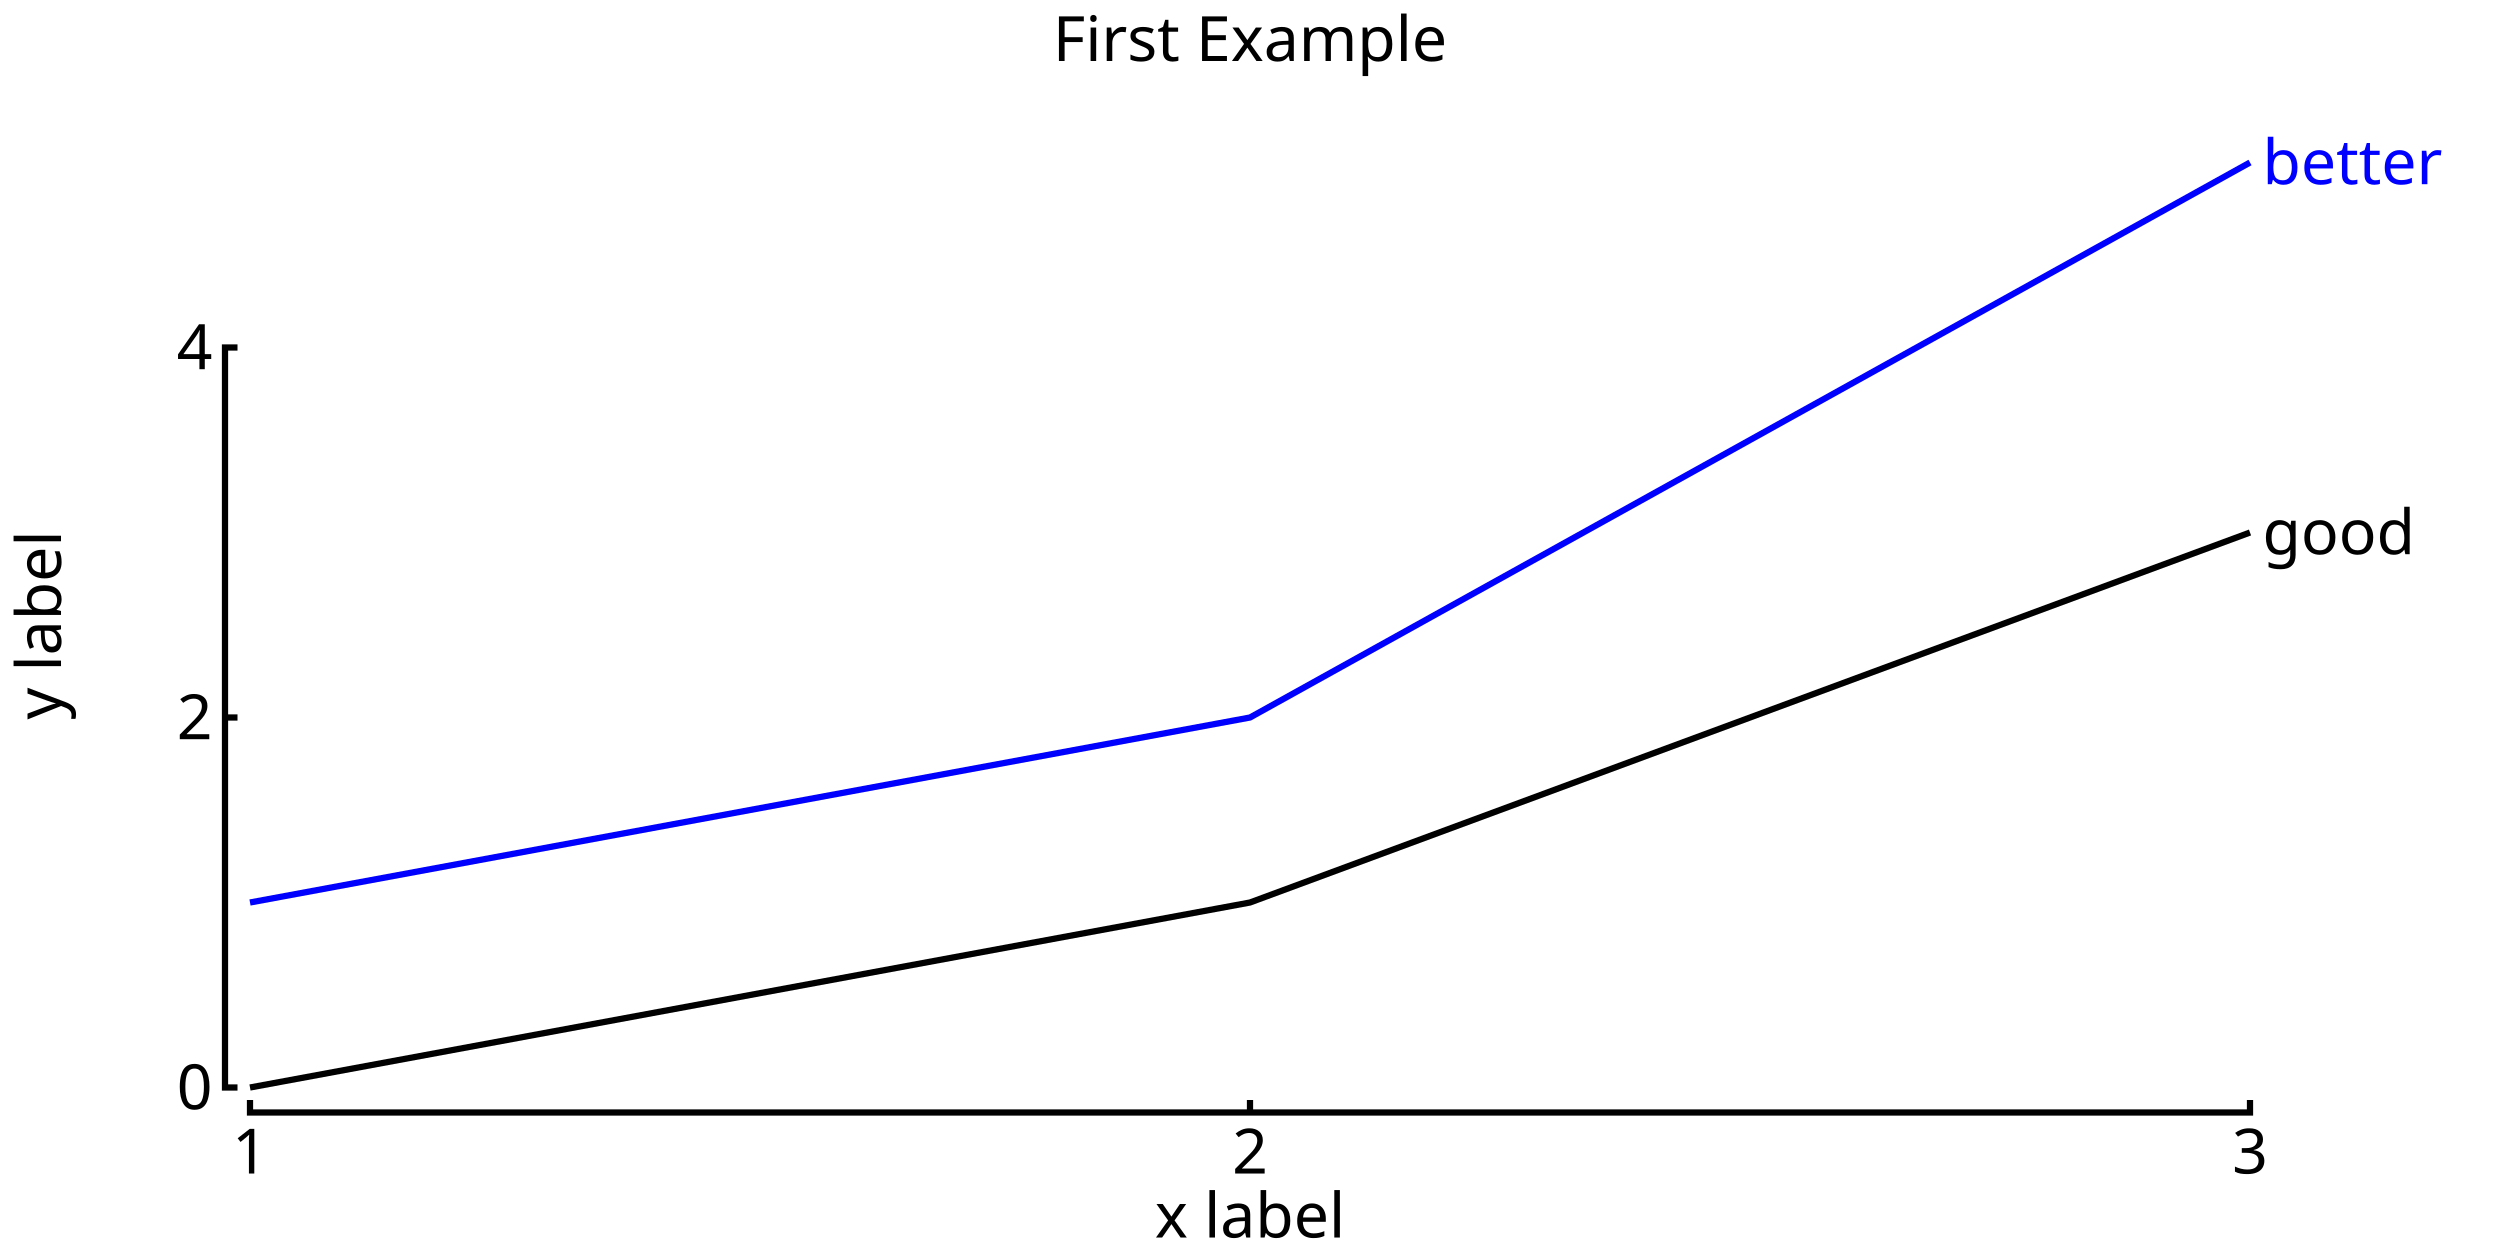
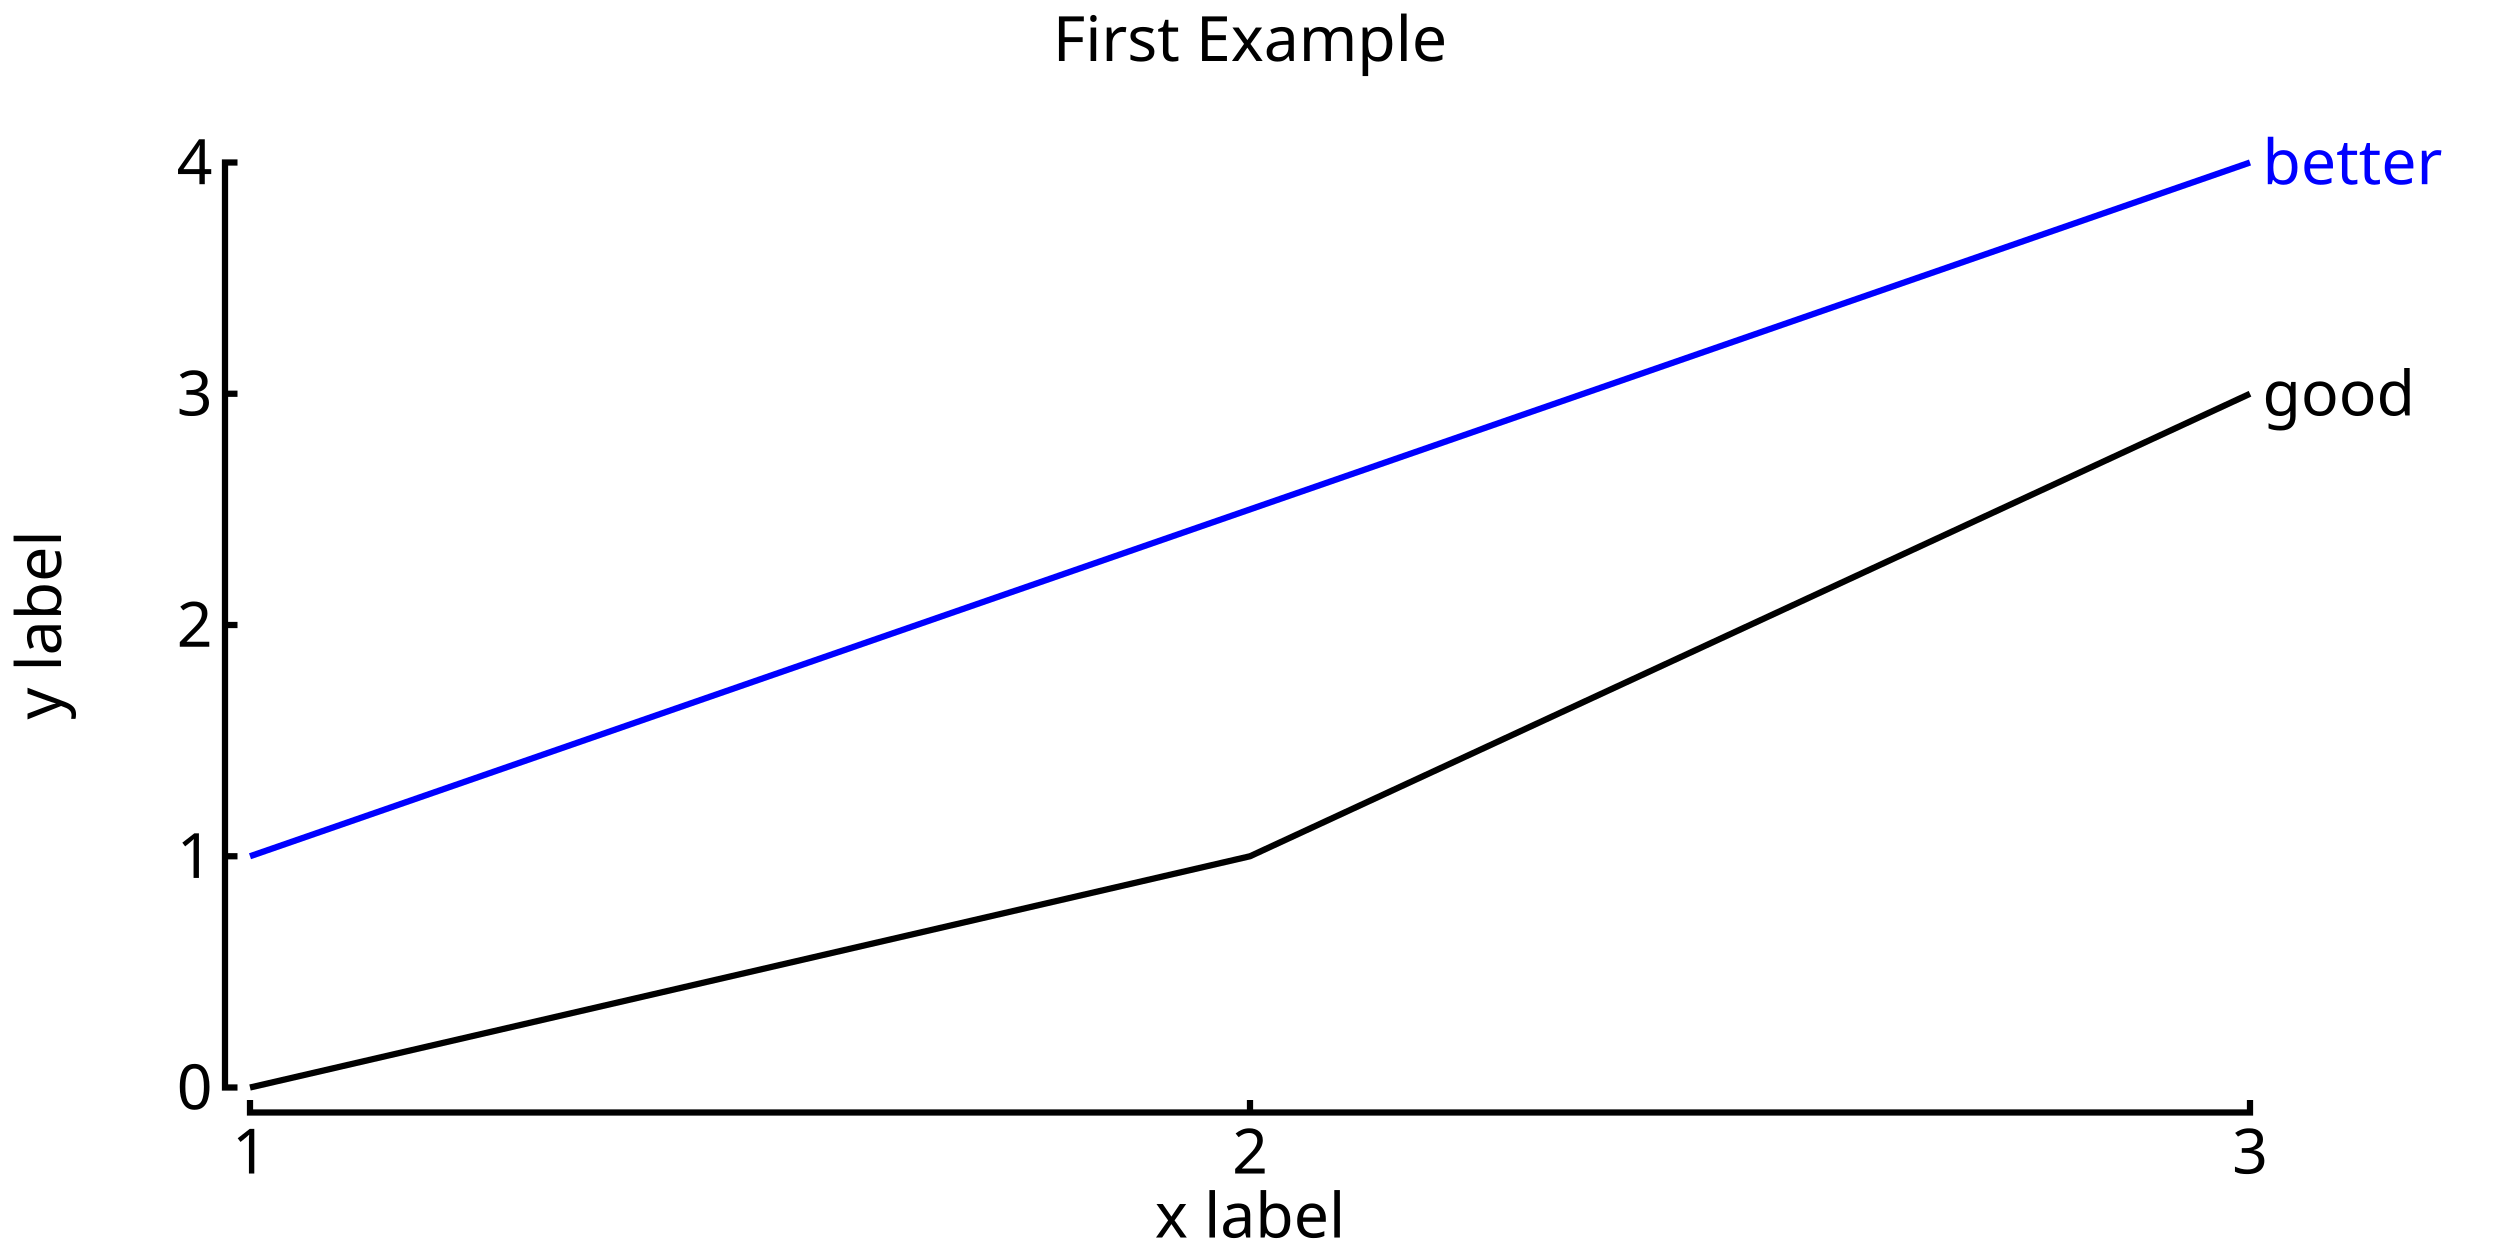
<svg xmlns="http://www.w3.org/2000/svg" width="7.68in" height="3.84in" viewBox="0 0 400 200" version="1.1">
-   <polyline fill="none" stroke="black" stroke-width="1" points="40.0,174.0 200.0,144.4 360.0,85.2 " />
-   <polyline fill="none" stroke="blue" stroke-width="1" points="40.0,144.4 200.0,114.8 360.0,26.0 " />
+   <polyline fill="none" stroke="black" stroke-width="1" points="40.0,174.0 200.0,137.0 360.0,63.0 " />
+   <polyline fill="none" stroke="blue" stroke-width="1" points="40.0,137.0 360.0,26.0 " />
  <g font-family="sans-serif" font-size="10">
-     <text x="362.0" y="85.2" dy="0" fill="black" dominant-baseline="middle">good</text>
+     <text x="362.0" y="63.0" dy="0" fill="black" dominant-baseline="middle">good</text>
    <text x="362.0" y="26.0" dy="0" fill="blue" dominant-baseline="middle">better</text>
  </g>
  <polyline fill="none" stroke="black" stroke-width="1" points="40.0,176.0 40.0,178.0 200.0,178.0 200.0,176.0 200.0,178.0 360.0,178.0 360.0,176.0" />
  <g font-family="sans-serif" font-size="10">
    <text x="40.0" y="180.0" fill="black" text-anchor="middle" dominant-baseline="hanging"> 1 </text>
    <text x="200.0" y="180.0" fill="black" text-anchor="middle" dominant-baseline="hanging"> 2 </text>
    <text x="360.0" y="180.0" fill="black" text-anchor="middle" dominant-baseline="hanging"> 3 </text>
  </g>
  <text x="200.0" y="198" fill="black" text-anchor="middle" font-family="sans-serif" font-size="10"> x label </text>
-   <polyline fill="none" stroke="black" stroke-width="1" points="38.0,174.0 36.0,174.0 36.0,114.8 38.0,114.8 36.0,114.8 36.0,55.6 38.0,55.6" />
+   <polyline fill="none" stroke="black" stroke-width="1" points="38.0,174.0 36.0,174.0 36.0,137.0 38.0,137.0 36.0,137.0 36.0,100.0 38.0,100.0 36.0,100.0 36.0,63.0 38.0,63.0 36.0,63.0 36.0,26.0 38.0,26.0" />
  <g font-family="sans-serif" font-size="10">
    <text x="34.0" y="174.0" fill="black" text-anchor="end" dominant-baseline="middle"> 0 </text>
-     <text x="34.0" y="114.8" fill="black" text-anchor="end" dominant-baseline="middle"> 2 </text>
-     <text x="34.0" y="55.6" fill="black" text-anchor="end" dominant-baseline="middle"> 4 </text>
+     <text x="34.0" y="137.0" fill="black" text-anchor="end" dominant-baseline="middle"> 1 </text>
+     <text x="34.0" y="100.0" fill="black" text-anchor="end" dominant-baseline="middle"> 2 </text>
+     <text x="34.0" y="63.0" fill="black" text-anchor="end" dominant-baseline="middle"> 3 </text>
+     <text x="34.0" y="26.0" fill="black" text-anchor="end" dominant-baseline="middle"> 4 </text>
  </g>
  <text fill="black" text-anchor="middle" dominant-baseline="hanging" transform="translate(2,100.0) rotate(270)" font-family="sans-serif" font-size="10"> y label </text>
  <text x="200.0" y="2" fill="black" text-anchor="middle" dominant-baseline="hanging" font-family="sans-serif" font-size="10"> First Example </text>
</svg>
